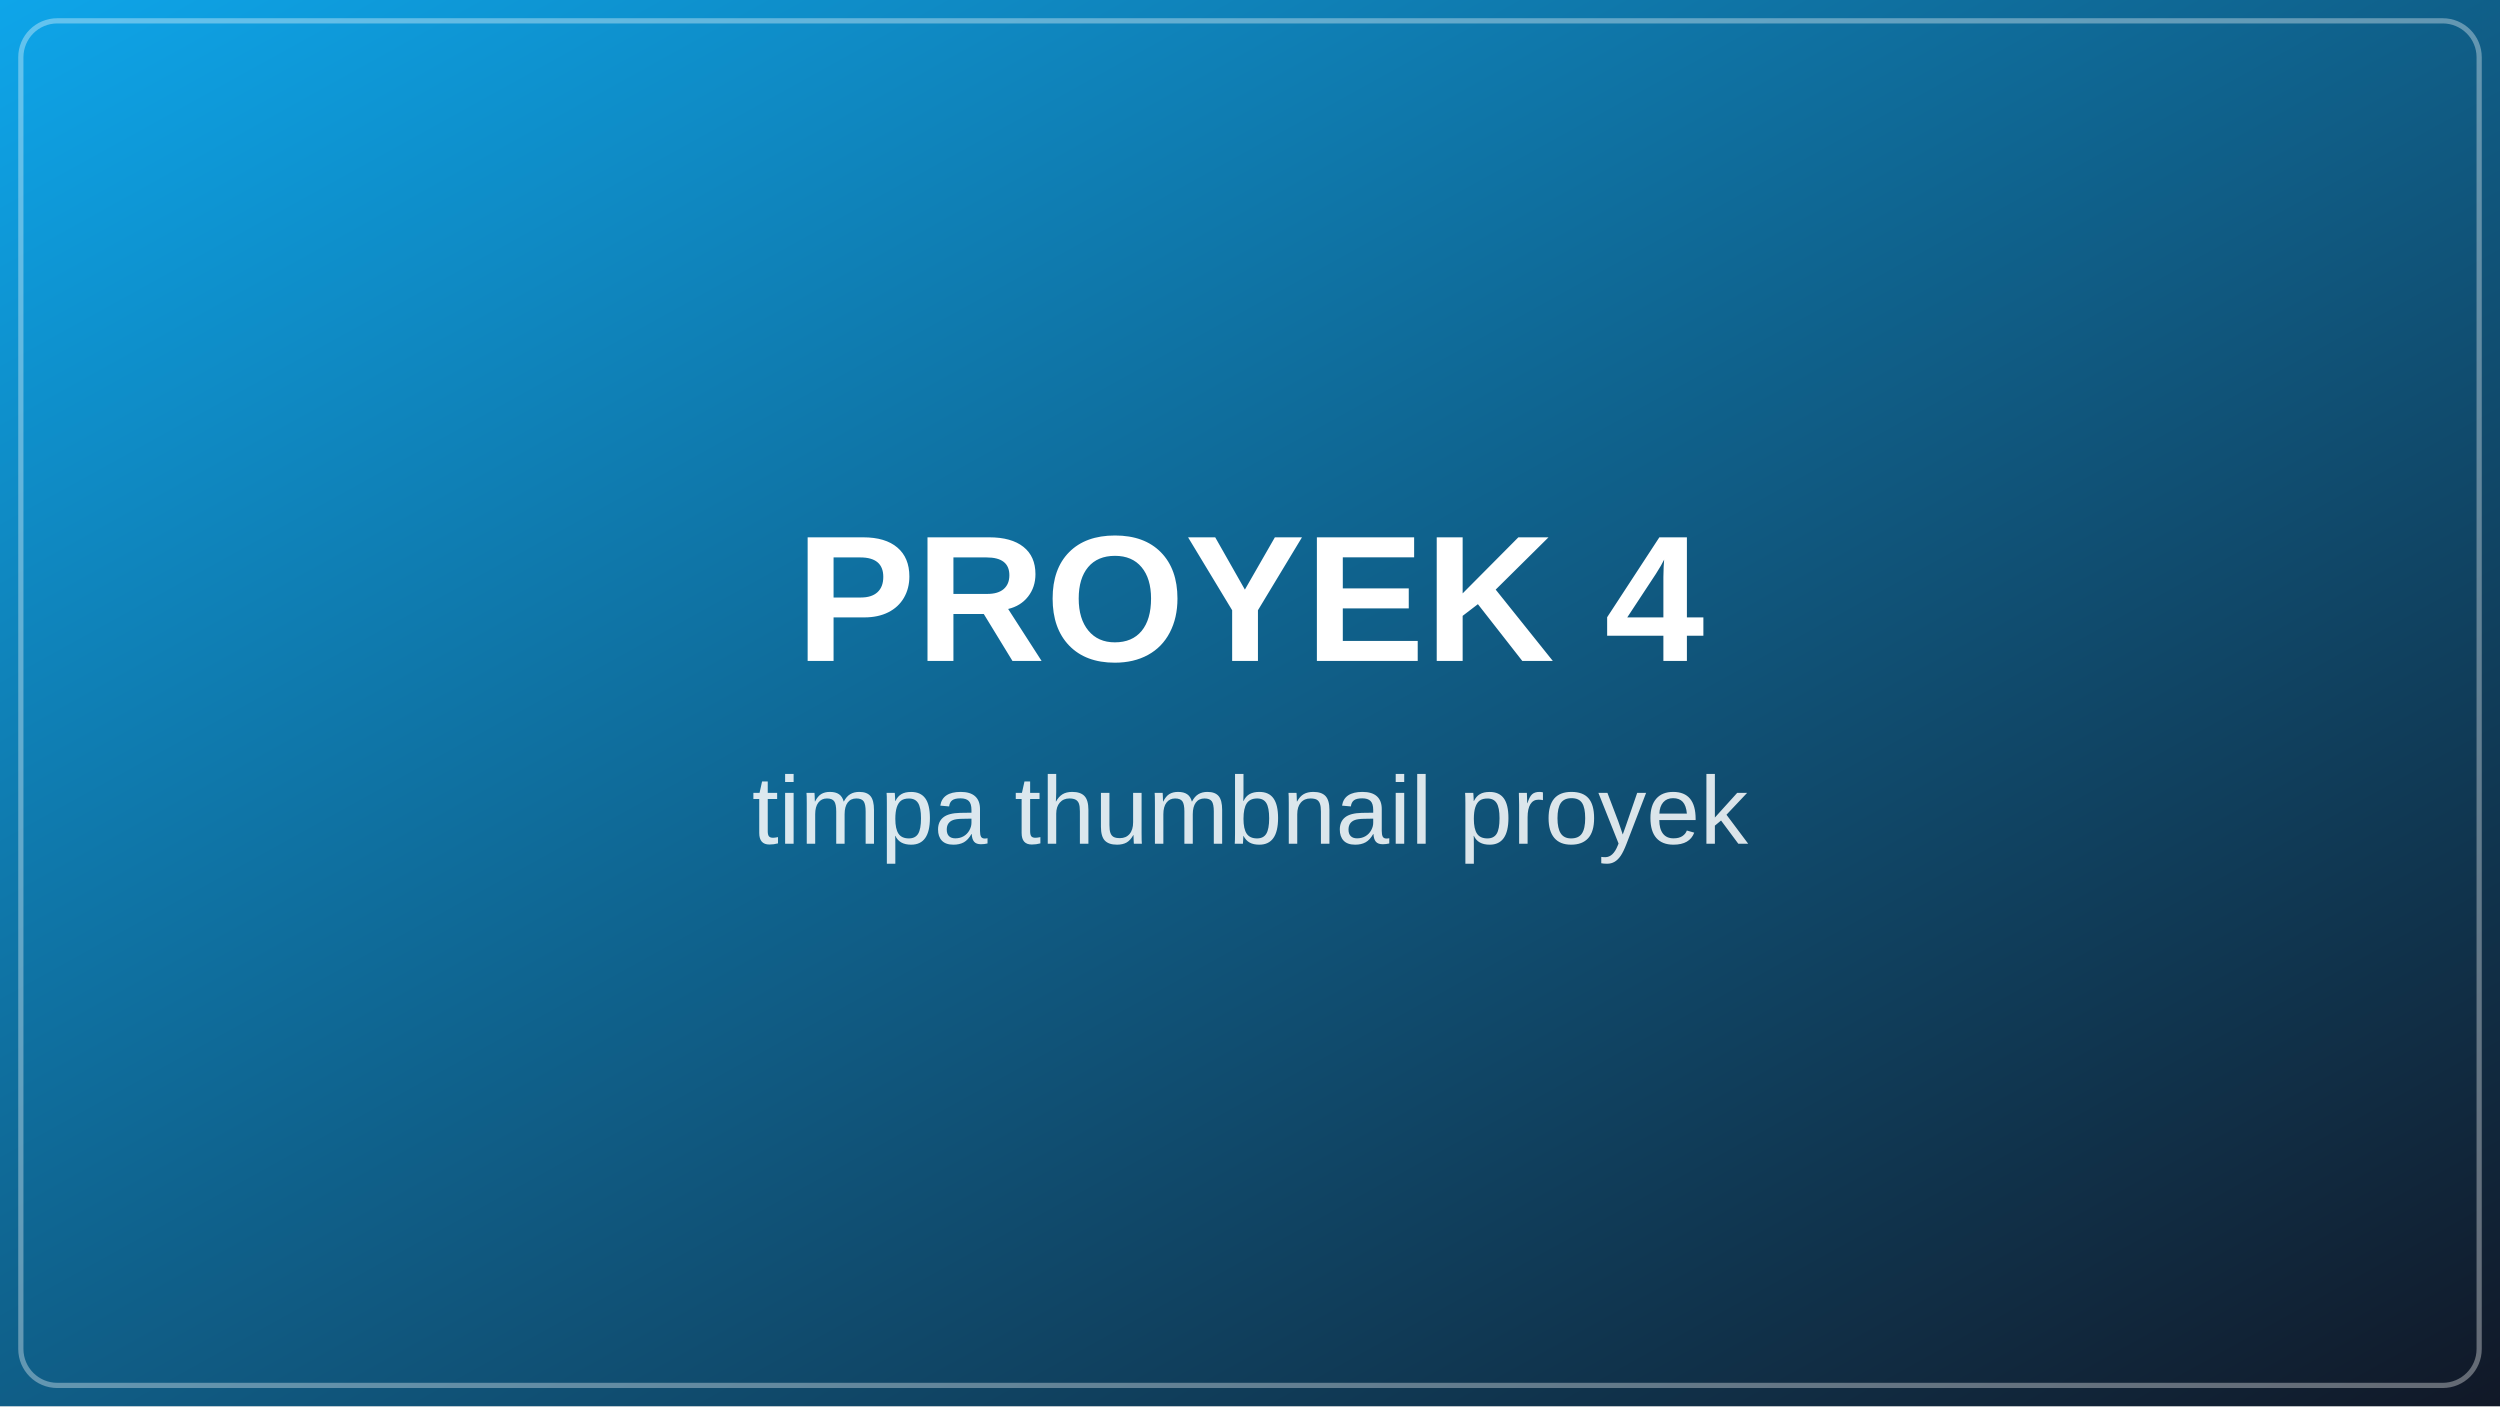
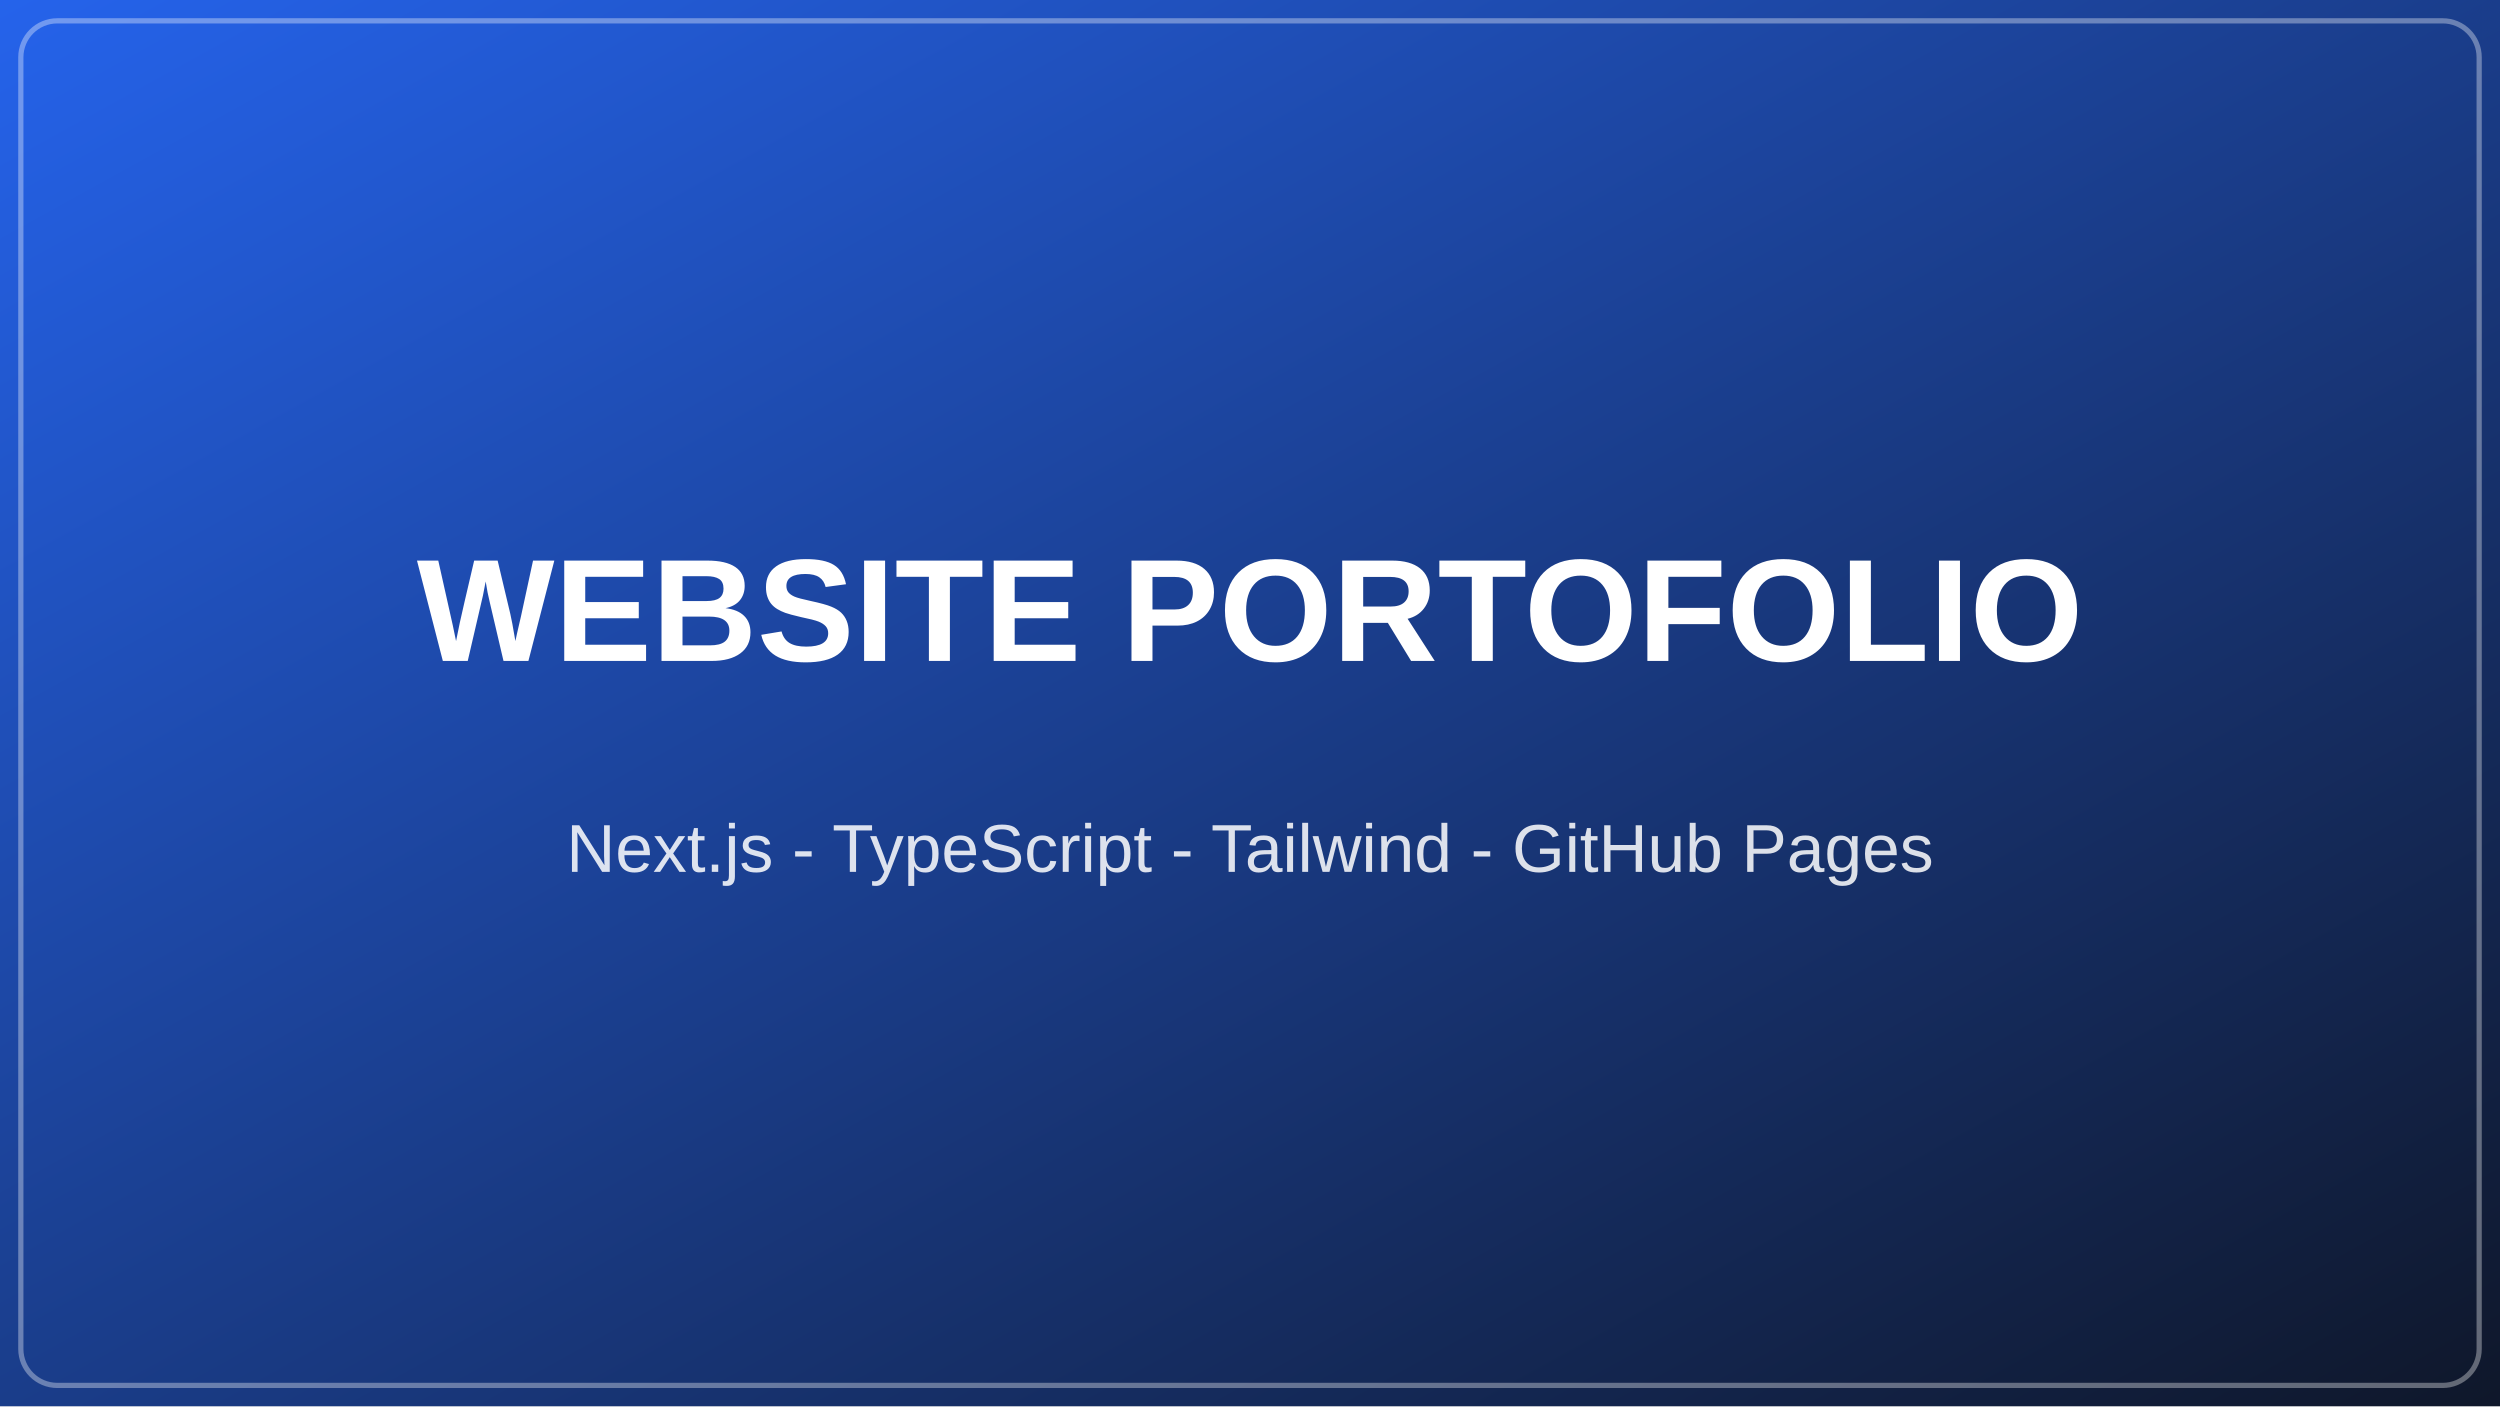
<svg xmlns="http://www.w3.org/2000/svg" width="960" height="540" viewBox="0 0 960 540">
  <defs>
    <linearGradient id="g" x1="0" y1="0" x2="1" y2="1">
-       <stop offset="0" stop-color="#0ea5e9" />
-       <stop offset="1" stop-color="#111827" />
+       <stop offset="0" stop-color="#2563EB" />
+       <stop offset="1" stop-color="#0f172a" />
    </linearGradient>
  </defs>
  <rect width="960" height="540" fill="url(#g)" />
  <rect x="8" y="8" width="944" height="524" fill="none" stroke="rgba(255,255,255,0.35)" stroke-width="2" rx="14" />
-   <text x="50%" y="47%" text-anchor="middle" font-family="Arial,Helvetica,sans-serif" font-size="69" font-weight="bold" fill="#ffffff">PROYEK 4</text>
-   <text x="50%" y="60%" text-anchor="middle" font-family="Arial,Helvetica,sans-serif" font-size="37" fill="rgba(255,255,255,0.85)">timpa thumbnail proyek</text>
+   <text x="50%" y="47%" text-anchor="middle" font-family="Arial,Helvetica,sans-serif" font-size="56" font-weight="bold" fill="#ffffff">WEBSITE PORTOFOLIO</text>
+   <text x="50%" y="62%" text-anchor="middle" font-family="Arial,Helvetica,sans-serif" font-size="26" fill="rgba(255,255,255,0.85)">Next.js - TypeScript - Tailwind - GitHub Pages</text>
</svg>
